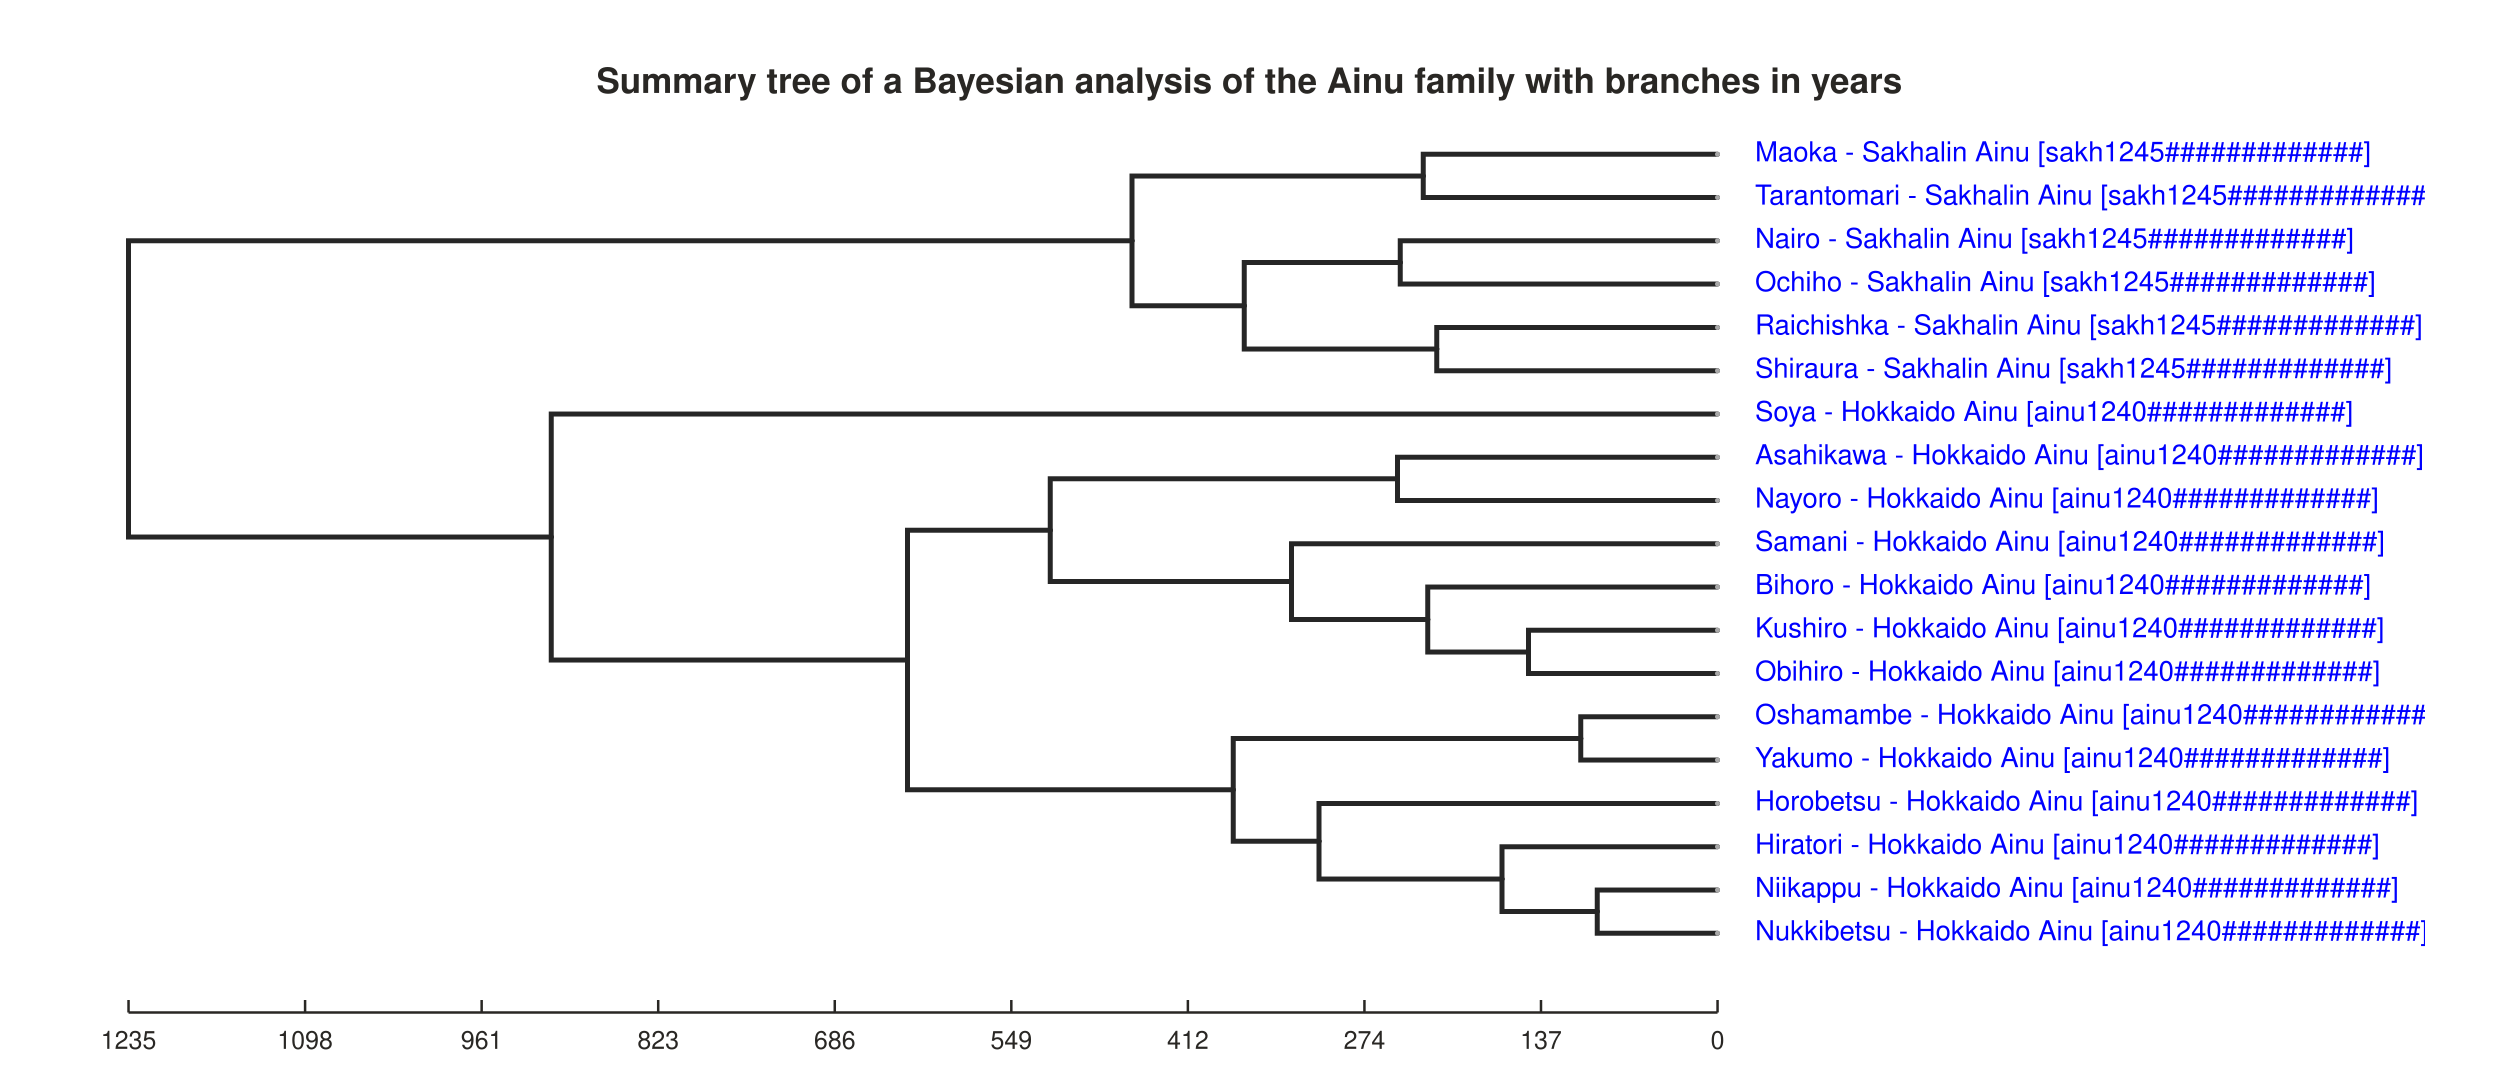
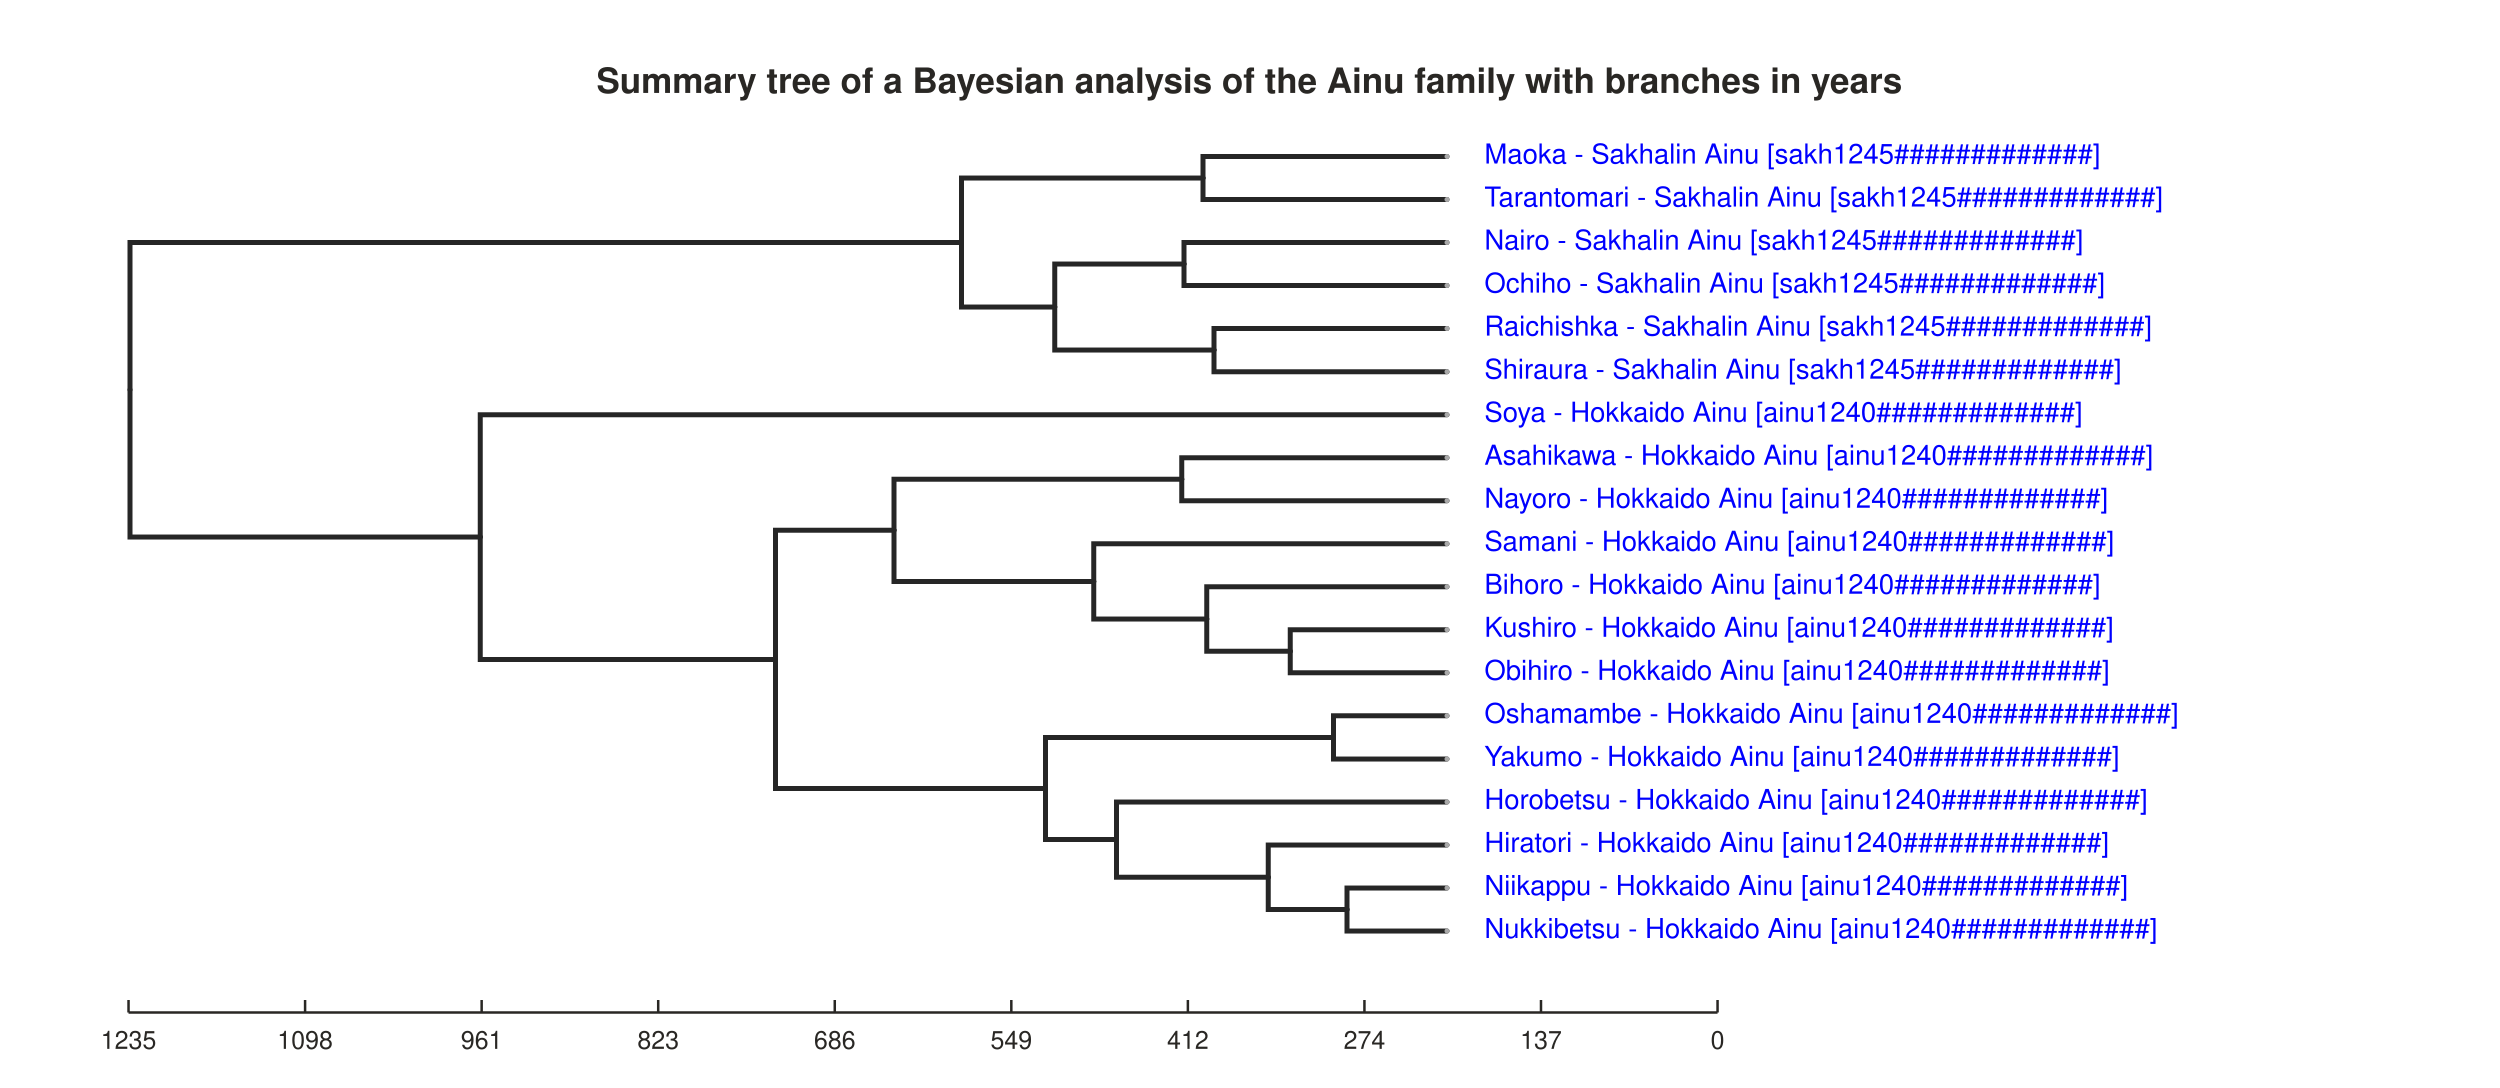
- <svg xmlns="http://www.w3.org/2000/svg" class="toyplot-canvas-Canvas" width="1000.0px" height="435.0px" viewBox="0 0 1000.0 435.0" preserveAspectRatio="xMidYMid meet" style="background-color:transparent;border-color:#292724;border-style:none;border-width:1.0;fill:rgb(16.1%,15.3%,14.1%);fill-opacity:1.0;font-family:Helvetica;font-size:12px;opacity:1.0;stroke:rgb(16.1%,15.3%,14.1%);stroke-opacity:1.0;stroke-width:1.0" id="t0c737ddef261458e9001e2d48f6f8075">
-   <g class="toyplot-coordinates-Cartesian" id="tbf29a065f6de473787b4e0ebf196f687">
-     <clipPath id="t229fbfff24c04aa98f12b83ee44dbfbd">
+ <svg xmlns="http://www.w3.org/2000/svg" class="toyplot-canvas-Canvas" width="1000.0px" height="435.0px" viewBox="0 0 1000.0 435.0" preserveAspectRatio="xMidYMid meet" style="background-color:transparent;border-color:#292724;border-style:none;border-width:1.0;fill:rgb(16.1%,15.3%,14.1%);fill-opacity:1.0;font-family:Helvetica;font-size:12px;opacity:1.0;stroke:rgb(16.1%,15.3%,14.1%);stroke-opacity:1.0;stroke-width:1.0" id="t8ade877dcdf44f92ad82d9c115ac29c4">
+   <g class="toyplot-coordinates-Cartesian" id="ta00024633c1644b4b6144d9f47f871c6">
+     <clipPath id="t295ee5ed355b45de8f92e4875d4a11a2">
      <rect x="30.0" y="30.0" width="940.0" height="375.0" />
    </clipPath>
-     <g clip-path="url(#t229fbfff24c04aa98f12b83ee44dbfbd)">
-       <g class="toytree-mark-Toytree" id="tcb55983d5262496c83d14f3ee3e715ef">
+     <g clip-path="url(#t295ee5ed355b45de8f92e4875d4a11a2)">
+       <g class="toytree-mark-Toytree" id="t3bfff3a2a8c148599ec6a8db513b2e9e">
        <g class="toytree-Edges" style="fill:none;stroke:rgb(14.9%,14.9%,14.9%);stroke-linecap:round;stroke-opacity:1;stroke-width:2">
-           <path d="M 51.4 155.6 L 51.4 96.3 L 452.8 96.3" id="36,35" />
-           <path d="M 51.4 155.6 L 51.4 214.8 L 220.5 214.8" id="36,34" />
-           <path d="M 452.8 96.3 L 452.8 70.4 L 569.3 70.4" id="35,33" />
-           <path d="M 452.8 96.3 L 452.8 122.3 L 497.7 122.3" id="35,32" />
-           <path d="M 220.5 214.8 L 220.5 264.0 L 363.0 264.0" id="34,31" />
-           <path d="M 497.7 122.3 L 497.7 105.0 L 560.1 105.0" id="32,30" />
-           <path d="M 497.7 122.3 L 497.7 139.6 L 574.7 139.6" id="32,29" />
-           <path d="M 363.0 264.0 L 363.0 212.1 L 420.1 212.1" id="31,28" />
-           <path d="M 363.0 264.0 L 363.0 315.9 L 493.3 315.9" id="31,27" />
-           <path d="M 420.1 212.1 L 420.1 191.5 L 559.0 191.5" id="28,26" />
-           <path d="M 420.1 212.1 L 420.1 232.6 L 516.6 232.6" id="28,25" />
-           <path d="M 493.3 315.9 L 493.3 295.4 L 632.3 295.4" id="27,24" />
-           <path d="M 493.3 315.9 L 493.3 336.5 L 527.6 336.5" id="27,23" />
-           <path d="M 516.6 232.6 L 516.6 247.8 L 571.1 247.8" id="25,22" />
-           <path d="M 527.6 336.5 L 527.6 351.6 L 600.8 351.6" id="23,21" />
-           <path d="M 571.1 247.8 L 571.1 260.8 L 611.4 260.8" id="22,20" />
-           <path d="M 600.8 351.6 L 600.8 364.6 L 638.9 364.6" id="21,19" />
-           <path d="M 569.3 70.4 L 569.3 61.7 L 687.0 61.7" id="33,18" />
-           <path d="M 569.3 70.4 L 569.3 79.0 L 687.0 79.0" id="33,17" />
-           <path d="M 560.1 105.0 L 560.1 96.3 L 687.0 96.3" id="30,16" />
-           <path d="M 560.1 105.0 L 560.1 113.6 L 687.0 113.6" id="30,15" />
-           <path d="M 574.7 139.6 L 574.7 131.0 L 687.0 131.0" id="29,14" />
-           <path d="M 574.7 139.6 L 574.7 148.3 L 687.0 148.3" id="29,13" />
-           <path d="M 220.5 214.8 L 220.5 165.6 L 687.0 165.6" id="34,12" />
-           <path d="M 559.0 191.5 L 559.0 182.9 L 687.0 182.9" id="26,11" />
-           <path d="M 559.0 191.5 L 559.0 200.2 L 687.0 200.2" id="26,10" />
-           <path d="M 516.6 232.6 L 516.6 217.5 L 687.0 217.5" id="25,9" />
-           <path d="M 571.1 247.8 L 571.1 234.8 L 687.0 234.8" id="22,8" />
-           <path d="M 611.4 260.8 L 611.4 252.1 L 687.0 252.1" id="20,7" />
-           <path d="M 611.4 260.8 L 611.4 269.4 L 687.0 269.4" id="20,6" />
-           <path d="M 632.3 295.4 L 632.3 286.7 L 687.0 286.7" id="24,5" />
-           <path d="M 632.3 295.4 L 632.3 304.0 L 687.0 304.0" id="24,4" />
-           <path d="M 527.6 336.5 L 527.6 321.4 L 687.0 321.4" id="23,3" />
-           <path d="M 600.8 351.6 L 600.8 338.7 L 687.0 338.7" id="21,2" />
-           <path d="M 638.9 364.6 L 638.9 356.0 L 687.0 356.0" id="19,1" />
-           <path d="M 638.9 364.6 L 638.9 373.3 L 687.0 373.3" id="19,0" />
+           <path d="M 52.0 155.9 L 52.0 97.0 L 384.6 97.0" id="36,35" />
+           <path d="M 52.0 155.9 L 52.0 214.8 L 192.1 214.8" id="36,34" />
+           <path d="M 384.6 97.0 L 384.6 71.2 L 481.2 71.2" id="35,33" />
+           <path d="M 384.6 97.0 L 384.6 122.8 L 421.9 122.8" id="35,32" />
+           <path d="M 192.1 214.8 L 192.1 263.8 L 310.2 263.8" id="34,31" />
+           <path d="M 421.9 122.8 L 421.9 105.6 L 473.6 105.6" id="32,30" />
+           <path d="M 421.9 122.8 L 421.9 140.0 L 485.6 140.0" id="32,29" />
+           <path d="M 310.2 263.8 L 310.2 212.1 L 357.6 212.1" id="31,28" />
+           <path d="M 310.2 263.8 L 310.2 315.4 L 418.2 315.4" id="31,27" />
+           <path d="M 357.6 212.1 L 357.6 191.7 L 472.7 191.7" id="28,26" />
+           <path d="M 357.6 212.1 L 357.6 232.6 L 437.5 232.6" id="28,25" />
+           <path d="M 418.2 315.4 L 418.2 295.0 L 533.4 295.0" id="27,24" />
+           <path d="M 418.2 315.4 L 418.2 335.8 L 446.6 335.8" id="27,23" />
+           <path d="M 437.5 232.6 L 437.5 247.6 L 482.7 247.6" id="25,22" />
+           <path d="M 446.6 335.8 L 446.6 350.9 L 507.3 350.9" id="23,21" />
+           <path d="M 482.7 247.6 L 482.7 260.5 L 516.1 260.5" id="22,20" />
+           <path d="M 507.3 350.9 L 507.3 363.8 L 538.8 363.8" id="21,19" />
+           <path d="M 481.2 71.2 L 481.2 62.6 L 578.8 62.6" id="33,18" />
+           <path d="M 481.2 71.2 L 481.2 79.8 L 578.8 79.8" id="33,17" />
+           <path d="M 473.6 105.6 L 473.6 97.0 L 578.8 97.0" id="30,16" />
+           <path d="M 473.6 105.6 L 473.6 114.2 L 578.8 114.2" id="30,15" />
+           <path d="M 485.6 140.0 L 485.6 131.4 L 578.8 131.4" id="29,14" />
+           <path d="M 485.6 140.0 L 485.6 148.7 L 578.8 148.7" id="29,13" />
+           <path d="M 192.1 214.8 L 192.1 165.9 L 578.8 165.9" id="34,12" />
+           <path d="M 472.7 191.7 L 472.7 183.1 L 578.8 183.1" id="26,11" />
+           <path d="M 472.7 191.7 L 472.7 200.3 L 578.8 200.3" id="26,10" />
+           <path d="M 437.5 232.6 L 437.5 217.5 L 578.8 217.5" id="25,9" />
+           <path d="M 482.7 247.6 L 482.7 234.7 L 578.8 234.7" id="22,8" />
+           <path d="M 516.1 260.5 L 516.1 251.9 L 578.8 251.9" id="20,7" />
+           <path d="M 516.1 260.5 L 516.1 269.1 L 578.8 269.1" id="20,6" />
+           <path d="M 533.4 295.0 L 533.4 286.3 L 578.8 286.3" id="24,5" />
+           <path d="M 533.4 295.0 L 533.4 303.6 L 578.8 303.6" id="24,4" />
+           <path d="M 446.6 335.8 L 446.6 320.8 L 578.8 320.8" id="23,3" />
+           <path d="M 507.3 350.9 L 507.3 338.0 L 578.8 338.0" id="21,2" />
+           <path d="M 538.8 363.8 L 538.8 355.2 L 578.8 355.2" id="19,1" />
+           <path d="M 538.8 363.8 L 538.8 372.4 L 578.8 372.4" id="19,0" />
        </g>
        <g class="toytree-AlignEdges" style="stroke:rgb(66.3%,66.3%,66.3%);stroke-dasharray:2, 4;stroke-linecap:round;stroke-opacity:1.0;stroke-width:2">
-           <path d="M 687.0 373.3 L 687.0 373.3" />
-           <path d="M 687.0 356.0 L 687.0 356.0" />
-           <path d="M 687.0 338.7 L 687.0 338.7" />
-           <path d="M 687.0 321.4 L 687.0 321.4" />
-           <path d="M 687.0 304.0 L 687.0 304.0" />
-           <path d="M 687.0 286.7 L 687.0 286.7" />
-           <path d="M 687.0 269.4 L 687.0 269.4" />
-           <path d="M 687.0 252.1 L 687.0 252.1" />
-           <path d="M 687.0 234.8 L 687.0 234.8" />
-           <path d="M 687.0 217.5 L 687.0 217.5" />
-           <path d="M 687.0 200.2 L 687.0 200.2" />
-           <path d="M 687.0 182.9 L 687.0 182.9" />
-           <path d="M 687.0 165.6 L 687.0 165.6" />
-           <path d="M 687.0 148.3 L 687.0 148.3" />
-           <path d="M 687.0 131.0 L 687.0 131.0" />
-           <path d="M 687.0 113.6 L 687.0 113.6" />
-           <path d="M 687.0 96.3 L 687.0 96.3" />
-           <path d="M 687.0 79.0 L 687.0 79.0" />
-           <path d="M 687.0 61.7 L 687.0 61.7" />
+           <path d="M 578.8 372.4 L 578.8 372.4" />
+           <path d="M 578.8 355.2 L 578.8 355.2" />
+           <path d="M 578.8 338.0 L 578.8 338.0" />
+           <path d="M 578.8 320.8 L 578.8 320.8" />
+           <path d="M 578.8 303.6 L 578.8 303.6" />
+           <path d="M 578.8 286.3 L 578.8 286.3" />
+           <path d="M 578.8 269.1 L 578.8 269.1" />
+           <path d="M 578.8 251.9 L 578.8 251.9" />
+           <path d="M 578.8 234.7 L 578.8 234.7" />
+           <path d="M 578.8 217.5 L 578.8 217.5" />
+           <path d="M 578.8 200.3 L 578.8 200.3" />
+           <path d="M 578.8 183.1 L 578.8 183.1" />
+           <path d="M 578.8 165.9 L 578.8 165.9" />
+           <path d="M 578.8 148.7 L 578.8 148.7" />
+           <path d="M 578.8 131.4 L 578.8 131.4" />
+           <path d="M 578.8 114.2 L 578.8 114.2" />
+           <path d="M 578.8 97.0 L 578.8 97.0" />
+           <path d="M 578.8 79.8 L 578.8 79.8" />
+           <path d="M 578.8 62.6 L 578.8 62.6" />
        </g>
        <g class="toytree-TipLabels" style="fill:rgb(14.9%,14.9%,14.9%);fill-opacity:1.0;font-family:helvetica;font-size:11px;font-weight:normal;stroke:none;white-space:pre">
-           <g transform="translate(687.02,373.28)rotate(0)">
+           <g transform="translate(578.76,372.40)rotate(0)">
            <a href="https://glottolog.org/resource/languoid/id/ainu1240#############">
              <text x="15.00" y="2.81" style="" fill="#0000ff">Nukkibetsu - Hokkaido Ainu [ainu1240#############]</text>
            </a>
          </g>
-           <g transform="translate(687.02,355.97)rotate(0)">
+           <g transform="translate(578.76,355.19)rotate(0)">
            <a href="https://glottolog.org/resource/languoid/id/ainu1240#############">
              <text x="15.00" y="2.81" style="" fill="#0000ff">Niikappu - Hokkaido Ainu [ainu1240#############]</text>
            </a>
          </g>
-           <g transform="translate(687.02,338.66)rotate(0)">
+           <g transform="translate(578.76,337.98)rotate(0)">
            <a href="https://glottolog.org/resource/languoid/id/ainu1240#############">
              <text x="15.00" y="2.81" style="" fill="#0000ff">Hiratori - Hokkaido Ainu [ainu1240#############]</text>
            </a>
          </g>
-           <g transform="translate(687.02,321.35)rotate(0)">
+           <g transform="translate(578.76,320.77)rotate(0)">
            <a href="https://glottolog.org/resource/languoid/id/ainu1240#############">
              <text x="15.00" y="2.81" style="" fill="#0000ff">Horobetsu - Hokkaido Ainu [ainu1240#############]</text>
            </a>
          </g>
-           <g transform="translate(687.02,304.05)rotate(0)">
+           <g transform="translate(578.76,303.56)rotate(0)">
            <a href="https://glottolog.org/resource/languoid/id/ainu1240#############">
              <text x="15.00" y="2.81" style="" fill="#0000ff">Yakumo - Hokkaido Ainu [ainu1240#############]</text>
            </a>
          </g>
-           <g transform="translate(687.02,286.74)rotate(0)">
+           <g transform="translate(578.76,286.34)rotate(0)">
            <a href="https://glottolog.org/resource/languoid/id/ainu1240#############">
              <text x="15.00" y="2.81" style="" fill="#0000ff">Oshamambe - Hokkaido Ainu [ainu1240#############]</text>
            </a>
          </g>
-           <g transform="translate(687.02,269.43)rotate(0)">
+           <g transform="translate(578.76,269.13)rotate(0)">
            <a href="https://glottolog.org/resource/languoid/id/ainu1240#############">
              <text x="15.00" y="2.81" style="" fill="#0000ff">Obihiro - Hokkaido Ainu [ainu1240#############]</text>
            </a>
          </g>
-           <g transform="translate(687.02,252.12)rotate(0)">
+           <g transform="translate(578.76,251.92)rotate(0)">
            <a href="https://glottolog.org/resource/languoid/id/ainu1240#############">
              <text x="15.00" y="2.81" style="" fill="#0000ff">Kushiro - Hokkaido Ainu [ainu1240#############]</text>
            </a>
          </g>
-           <g transform="translate(687.02,234.81)rotate(0)">
+           <g transform="translate(578.76,234.71)rotate(0)">
            <a href="https://glottolog.org/resource/languoid/id/ainu1240#############">
              <text x="15.00" y="2.81" style="" fill="#0000ff">Bihoro - Hokkaido Ainu [ainu1240#############]</text>
            </a>
          </g>
-           <g transform="translate(687.02,217.50)rotate(0)">
+           <g transform="translate(578.76,217.50)rotate(0)">
            <a href="https://glottolog.org/resource/languoid/id/ainu1240#############">
              <text x="15.00" y="2.81" style="" fill="#0000ff">Samani - Hokkaido Ainu [ainu1240#############]</text>
            </a>
          </g>
-           <g transform="translate(687.02,200.19)rotate(0)">
+           <g transform="translate(578.76,200.29)rotate(0)">
            <a href="https://glottolog.org/resource/languoid/id/ainu1240#############">
              <text x="15.00" y="2.81" style="" fill="#0000ff">Nayoro - Hokkaido Ainu [ainu1240#############]</text>
            </a>
          </g>
-           <g transform="translate(687.02,182.88)rotate(0)">
+           <g transform="translate(578.76,183.08)rotate(0)">
            <a href="https://glottolog.org/resource/languoid/id/ainu1240#############">
              <text x="15.00" y="2.81" style="" fill="#0000ff">Asahikawa - Hokkaido Ainu [ainu1240#############]</text>
            </a>
          </g>
-           <g transform="translate(687.02,165.57)rotate(0)">
+           <g transform="translate(578.76,165.87)rotate(0)">
            <a href="https://glottolog.org/resource/languoid/id/ainu1240#############">
              <text x="15.00" y="2.81" style="" fill="#0000ff">Soya - Hokkaido Ainu [ainu1240#############]</text>
            </a>
          </g>
-           <g transform="translate(687.02,148.26)rotate(0)">
+           <g transform="translate(578.76,148.66)rotate(0)">
            <a href="https://glottolog.org/resource/languoid/id/sakh1245#############">
              <text x="15.00" y="2.81" style="" fill="#0000ff">Shiraura - Sakhalin Ainu [sakh1245#############]</text>
            </a>
          </g>
-           <g transform="translate(687.02,130.95)rotate(0)">
+           <g transform="translate(578.76,131.44)rotate(0)">
            <a href="https://glottolog.org/resource/languoid/id/sakh1245#############">
              <text x="15.00" y="2.81" style="" fill="#0000ff">Raichishka - Sakhalin Ainu [sakh1245#############]</text>
            </a>
          </g>
-           <g transform="translate(687.02,113.65)rotate(0)">
+           <g transform="translate(578.76,114.23)rotate(0)">
            <a href="https://glottolog.org/resource/languoid/id/sakh1245#############">
              <text x="15.00" y="2.81" style="" fill="#0000ff">Ochiho - Sakhalin Ainu [sakh1245#############]</text>
            </a>
          </g>
-           <g transform="translate(687.02,96.34)rotate(0)">
+           <g transform="translate(578.76,97.02)rotate(0)">
            <a href="https://glottolog.org/resource/languoid/id/sakh1245#############">
              <text x="15.00" y="2.81" style="" fill="#0000ff">Nairo - Sakhalin Ainu [sakh1245#############]</text>
            </a>
          </g>
-           <g transform="translate(687.02,79.03)rotate(0)">
+           <g transform="translate(578.76,79.81)rotate(0)">
            <a href="https://glottolog.org/resource/languoid/id/sakh1245#############">
              <text x="15.00" y="2.81" style="" fill="#0000ff">Tarantomari - Sakhalin Ainu [sakh1245#############]</text>
            </a>
          </g>
-           <g transform="translate(687.02,61.72)rotate(0)">
+           <g transform="translate(578.76,62.60)rotate(0)">
            <a href="https://glottolog.org/resource/languoid/id/sakh1245#############">
              <text x="15.00" y="2.81" style="" fill="#0000ff">Maoka - Sakhalin Ainu [sakh1245#############]</text>
            </a>
          </g>
        </g>
      </g>
    </g>
-     <g class="toyplot-coordinates-Axis" id="t32f09fbe49a64f688d9829cddbf72075" transform="translate(50.0,385.0)translate(0,20.0)">
+     <g class="toyplot-coordinates-Axis" id="t4e6f8894a2dc48b7b4248ed59c8ba768" transform="translate(50.0,385.0)translate(0,20.0)">
      <line x1="1.412" y1="0" x2="637.02" y2="0" style="" />
      <g>
        <line x1="637.02" y1="0" x2="637.02" y2="-5" style="" />
        <line x1="566.397" y1="0" x2="566.397" y2="-5" style="" />
        <line x1="495.774" y1="0" x2="495.774" y2="-5" style="" />
        <line x1="425.151" y1="0" x2="425.151" y2="-5" style="" />
        <line x1="354.528" y1="0" x2="354.528" y2="-5" style="" />
        <line x1="283.905" y1="0" x2="283.905" y2="-5" style="" />
        <line x1="213.282" y1="0" x2="213.282" y2="-5" style="" />
        <line x1="142.659" y1="0" x2="142.659" y2="-5" style="" />
        <line x1="72.035" y1="0" x2="72.035" y2="-5" style="" />
        <line x1="1.412" y1="0" x2="1.412" y2="-5" style="" />
      </g>
      <g>
        <g transform="translate(637.0196,6)">
          <text x="-2.78" y="8.555" style="fill:rgb(16.1%,15.3%,14.1%);fill-opacity:1.0;font-family:helvetica;font-size:10.0px;font-weight:normal;stroke:none;vertical-align:baseline;white-space:pre">0</text>
        </g>
        <g transform="translate(566.3966,6)">
          <text x="-8.34" y="8.555" style="fill:rgb(16.1%,15.3%,14.1%);fill-opacity:1.0;font-family:helvetica;font-size:10.0px;font-weight:normal;stroke:none;vertical-align:baseline;white-space:pre">137</text>
        </g>
        <g transform="translate(495.7736,6)">
          <text x="-8.34" y="8.555" style="fill:rgb(16.1%,15.3%,14.1%);fill-opacity:1.0;font-family:helvetica;font-size:10.0px;font-weight:normal;stroke:none;vertical-align:baseline;white-space:pre">274</text>
        </g>
        <g transform="translate(425.1506,6)">
          <text x="-8.34" y="8.555" style="fill:rgb(16.1%,15.3%,14.1%);fill-opacity:1.0;font-family:helvetica;font-size:10.0px;font-weight:normal;stroke:none;vertical-align:baseline;white-space:pre">412</text>
        </g>
        <g transform="translate(354.5276,6)">
          <text x="-8.34" y="8.555" style="fill:rgb(16.1%,15.3%,14.1%);fill-opacity:1.0;font-family:helvetica;font-size:10.0px;font-weight:normal;stroke:none;vertical-align:baseline;white-space:pre">549</text>
        </g>
        <g transform="translate(283.9045,6)">
          <text x="-8.34" y="8.555" style="fill:rgb(16.1%,15.3%,14.1%);fill-opacity:1.0;font-family:helvetica;font-size:10.0px;font-weight:normal;stroke:none;vertical-align:baseline;white-space:pre">686</text>
        </g>
        <g transform="translate(213.2815,6)">
          <text x="-8.34" y="8.555" style="fill:rgb(16.1%,15.3%,14.1%);fill-opacity:1.0;font-family:helvetica;font-size:10.0px;font-weight:normal;stroke:none;vertical-align:baseline;white-space:pre">823</text>
        </g>
        <g transform="translate(142.6585,6)">
          <text x="-8.34" y="8.555" style="fill:rgb(16.1%,15.3%,14.1%);fill-opacity:1.0;font-family:helvetica;font-size:10.0px;font-weight:normal;stroke:none;vertical-align:baseline;white-space:pre">961</text>
        </g>
        <g transform="translate(72.03548,6)">
          <text x="-11.12" y="8.555" style="fill:rgb(16.1%,15.3%,14.1%);fill-opacity:1.0;font-family:helvetica;font-size:10.0px;font-weight:normal;stroke:none;vertical-align:baseline;white-space:pre">1098</text>
        </g>
        <g transform="translate(1.41246,6)">
          <text x="-11.12" y="8.555" style="fill:rgb(16.1%,15.3%,14.1%);fill-opacity:1.0;font-family:helvetica;font-size:10.0px;font-weight:normal;stroke:none;vertical-align:baseline;white-space:pre">1235</text>
        </g>
      </g>
      <g class="toyplot-coordinates-Axis-coordinates" style="visibility:hidden" transform="">
        <line x1="0" x2="0" y1="-3.0" y2="4.5" style="stroke:rgb(43.9%,50.2%,56.5%);stroke-opacity:1.0;stroke-width:1.0" />
        <text x="0" y="-6" style="alignment-baseline:alphabetic;fill:rgb(43.9%,50.2%,56.5%);fill-opacity:1.0;font-size:10px;font-weight:normal;stroke:none;text-anchor:middle" />
      </g>
    </g>
    <g transform="translate(500.0,42.0)">
      <text x="-261.429" y="-4.823" style="fill:rgb(16.1%,15.3%,14.1%);fill-opacity:1.0;font-family:helvetica;font-size:14.0px;font-weight:bold;stroke:none;vertical-align:baseline;white-space:pre">Summary tree of a Bayesian analysis of the Ainu family with branches in years</text>
    </g>
  </g>
</svg>
